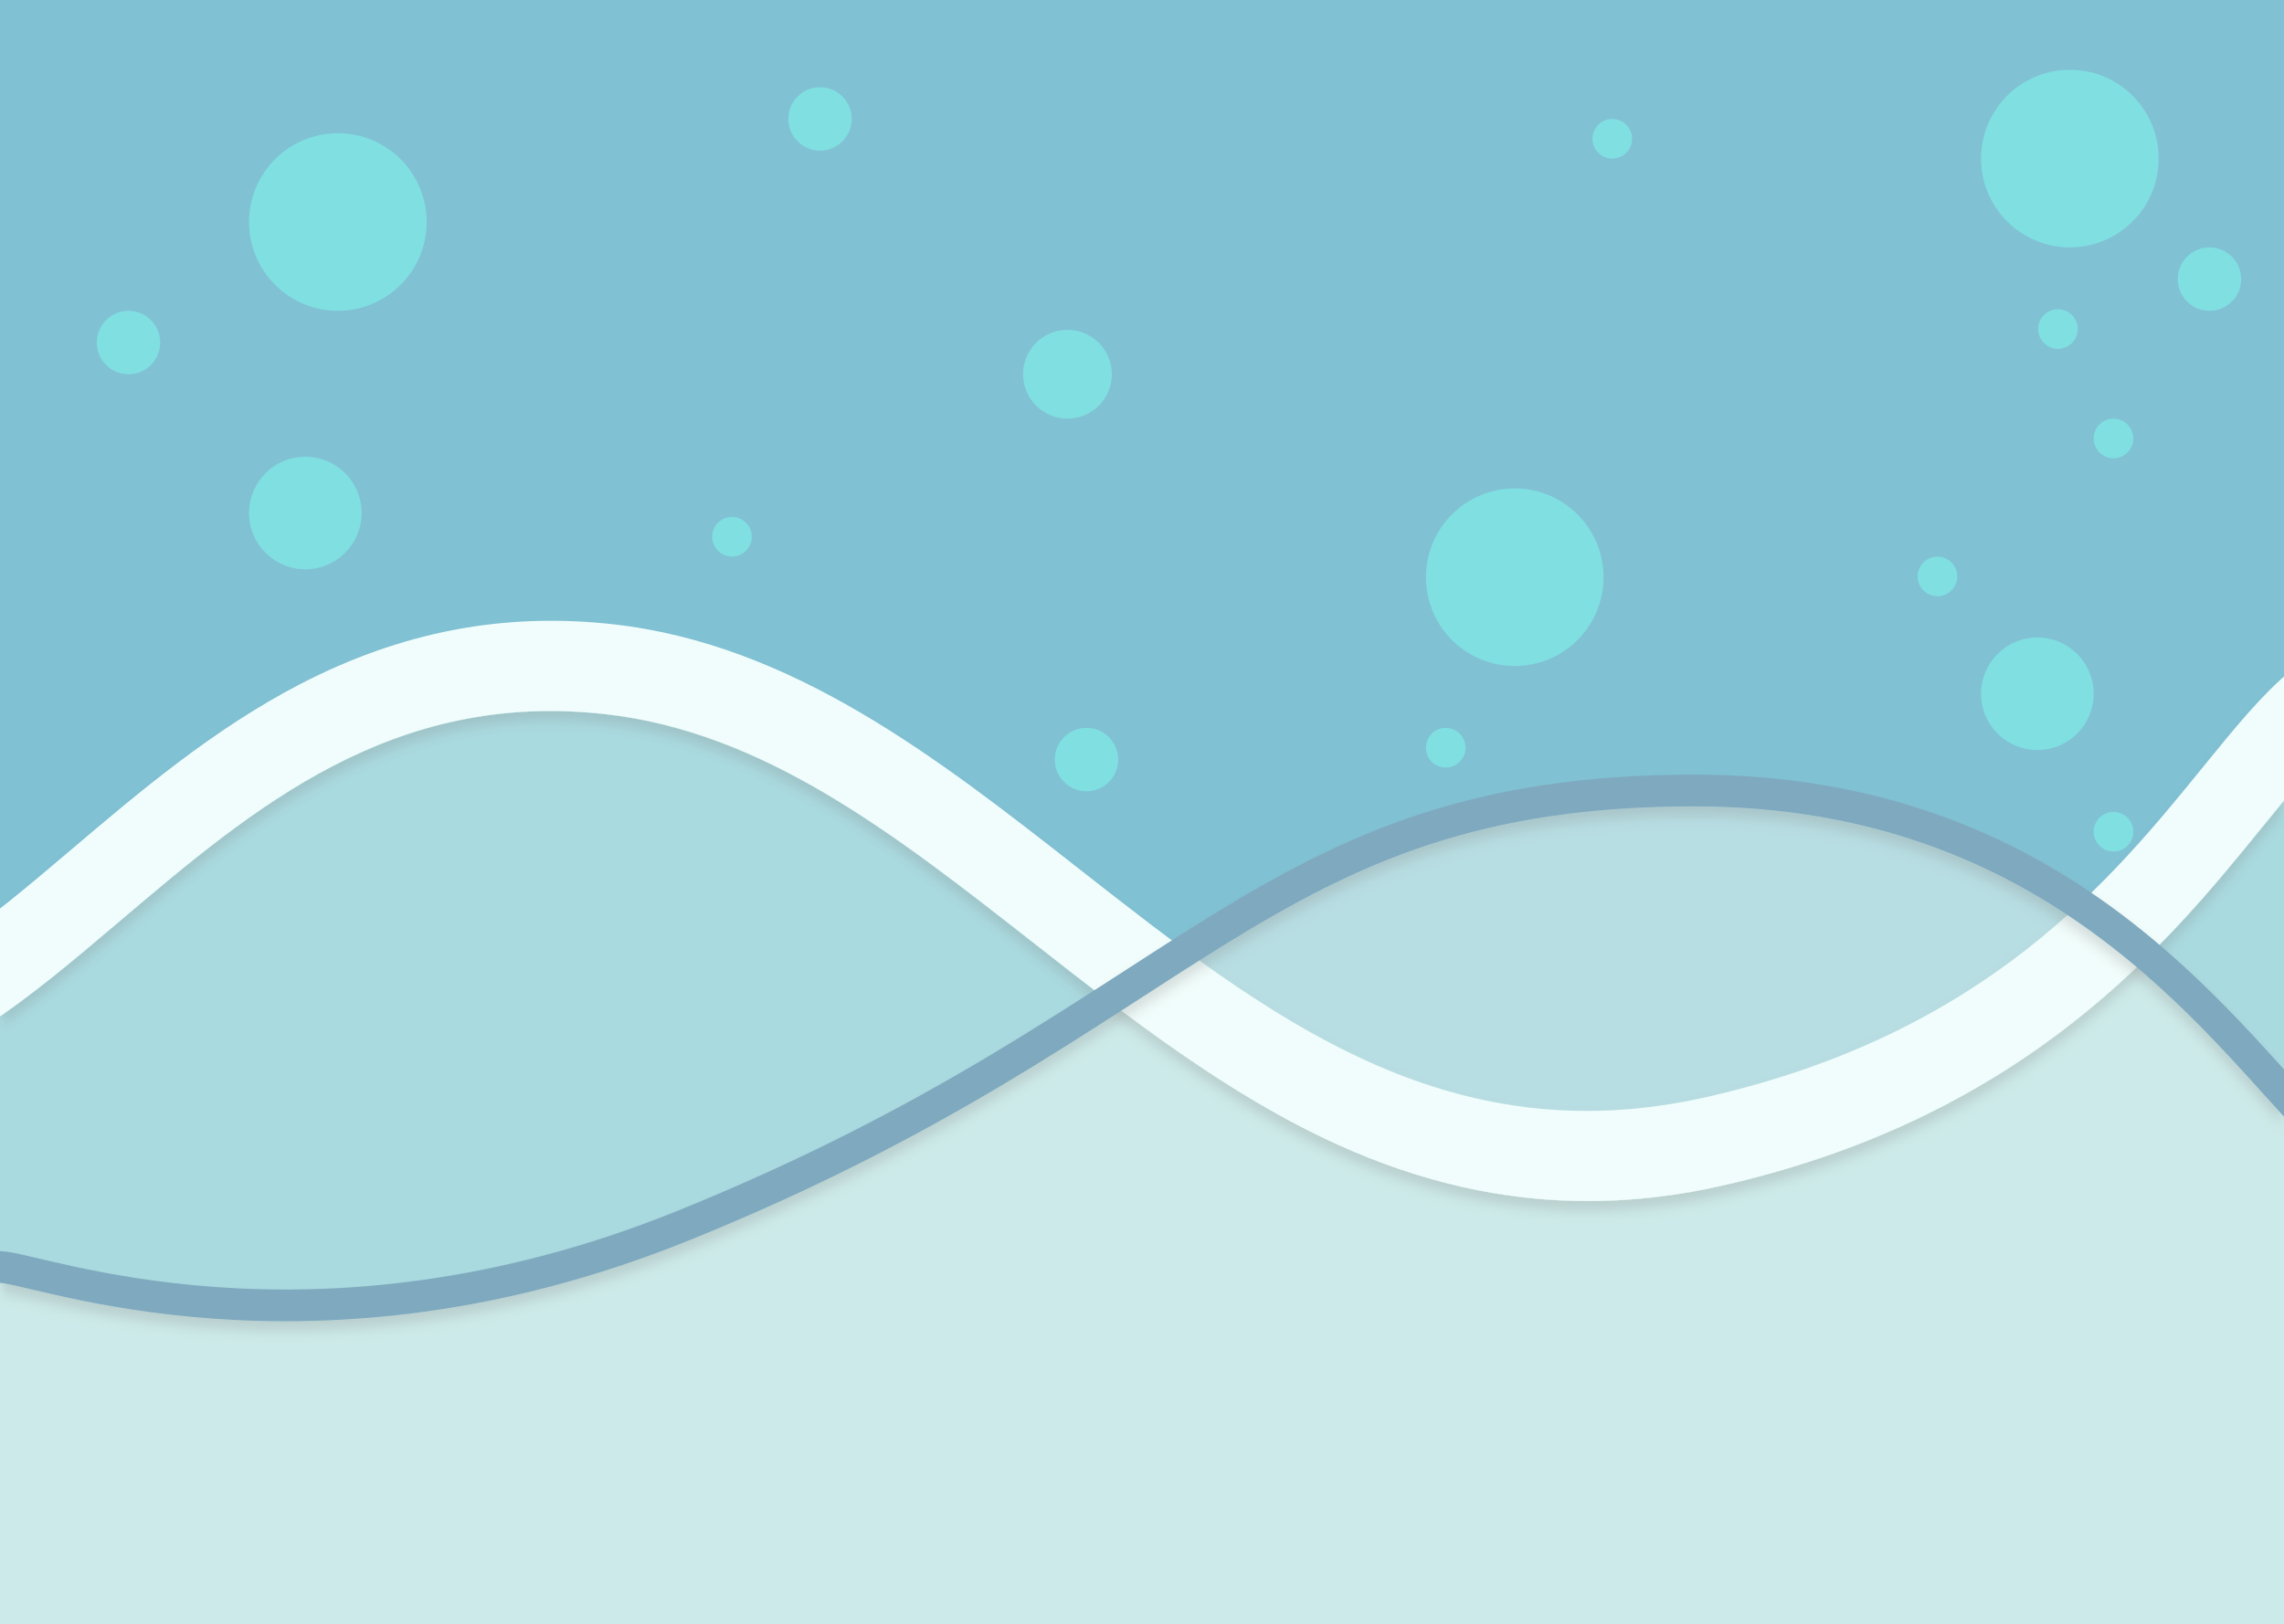
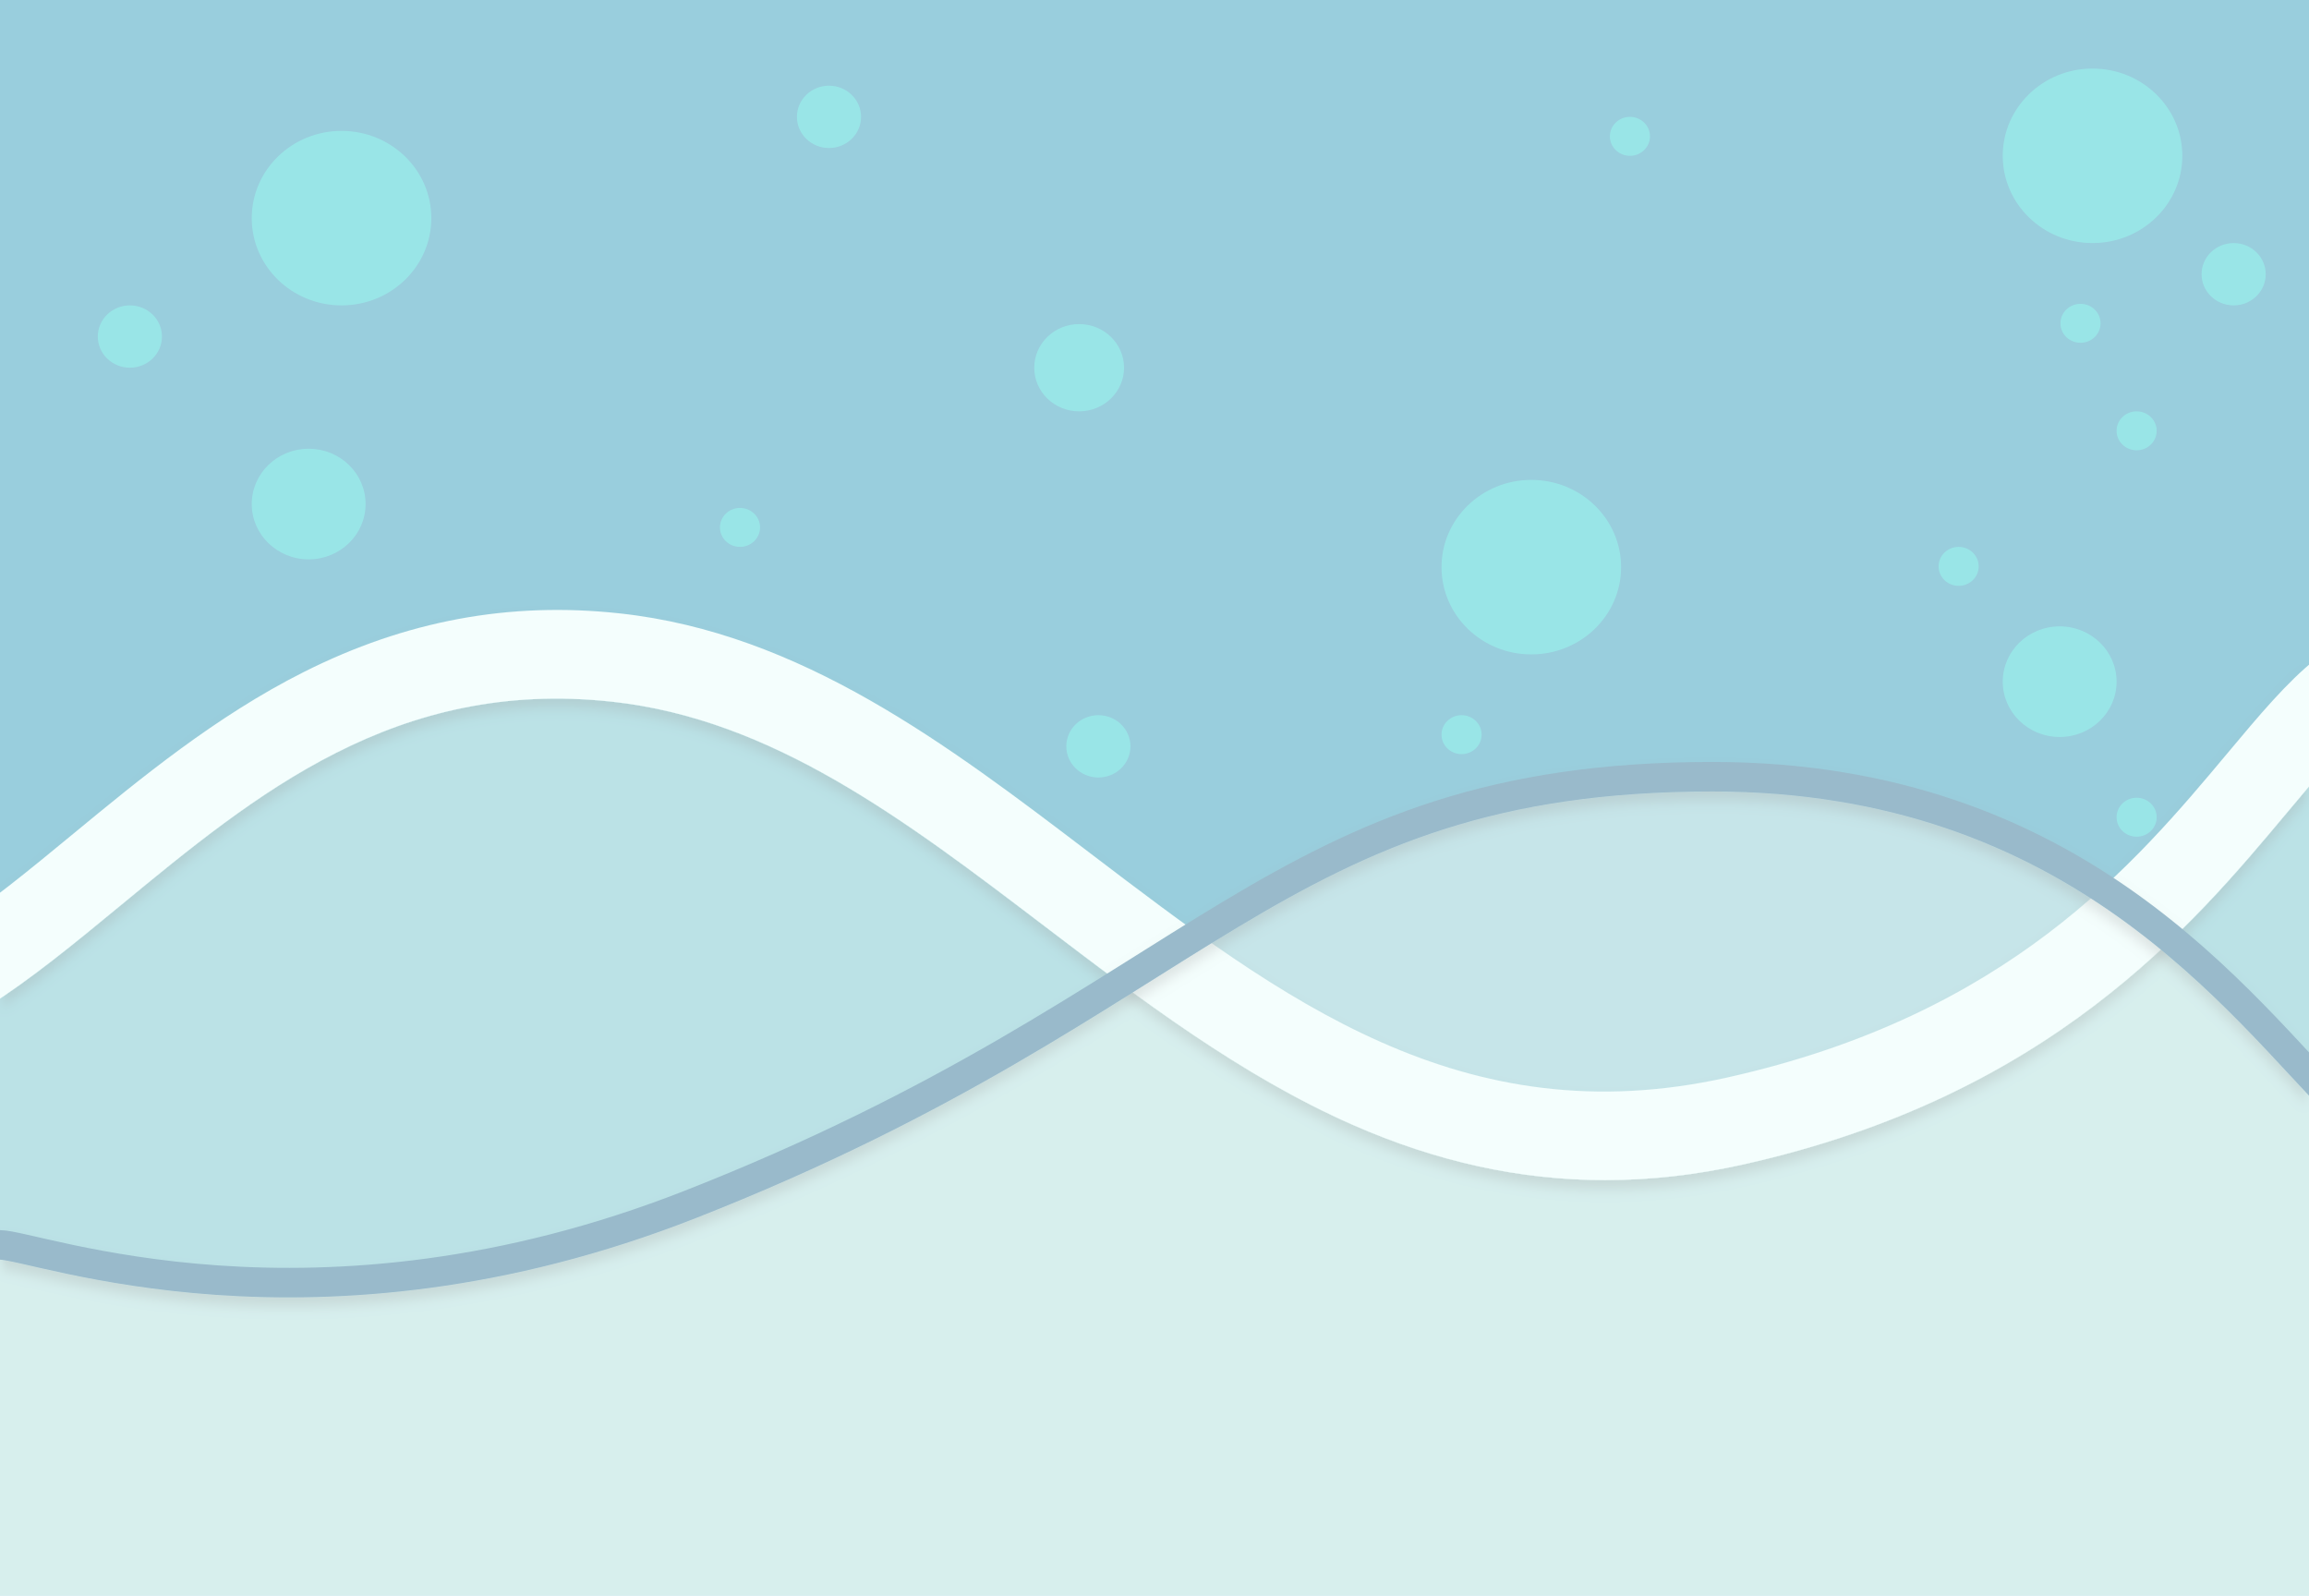
- <svg xmlns="http://www.w3.org/2000/svg" id="Layer_2" data-name="Layer 2" viewBox="0 0 1440 1024">
+ <svg xmlns="http://www.w3.org/2000/svg" id="Layer_2" data-name="Layer 2" viewBox="0 0 1563 1080">
  <defs>
    <style>
      .cls-1 {
        fill: #0184a9;
      }

      .cls-1, .cls-2, .cls-3, .cls-4, .cls-5, .cls-6 {
        stroke-width: 0px;
      }

      .cls-2 {
        fill: rgba(224, 247, 230, .5);
      }

      .cls-3 {
        fill: #01bfc4;
      }

-       .cls-7 {
-         opacity: .5;
-       }
- 
      .cls-4 {
        fill: rgba(169, 232, 219, .5);
      }

-       .cls-5, .cls-8 {
+       .cls-5, .cls-7 {
        fill: none;
      }

-       .cls-9 {
+       .cls-8 {
        filter: url(#drop-shadow-1);
      }

-       .cls-8 {
+       .cls-7 {
        stroke: #02537d;
        stroke-linecap: round;
        stroke-width: 20px;
      }

      .cls-6 {
        fill: #e3fcf9;
+       }
+ 
+       .cls-9 {
+         opacity: .4;
      }

      .cls-10 {
        filter: url(#drop-shadow-2);
      }

      .cls-11 {
        clip-path: url(#clippath);
      }
    </style>
    <clipPath id="clippath">
-       <rect class="cls-5" width="1440" height="1024" />
+       <rect class="cls-5" width="1563" height="1080" />
    </clipPath>
    <filter id="drop-shadow-1" filterUnits="userSpaceOnUse">
      <feOffset dx="0" dy="6" />
      <feGaussianBlur result="blur" stdDeviation="4" />
      <feFlood flood-color="#000" flood-opacity=".25" />
      <feComposite in2="blur" operator="in" />
      <feComposite in="SourceGraphic" />
    </filter>
    <filter id="drop-shadow-2" filterUnits="userSpaceOnUse">
      <feOffset dx="0" dy="6" />
      <feGaussianBlur result="blur-2" stdDeviation="4" />
      <feFlood flood-color="#000" flood-opacity=".25" />
      <feComposite in2="blur-2" operator="in" />
      <feComposite in="SourceGraphic" />
    </filter>
  </defs>
  <g id="Layer_1-2" data-name="Layer 1">
-     <g class="cls-7">
+     <g class="cls-9">
      <g class="cls-11">
        <g>
-           <rect class="cls-1" width="1440" height="1024" />
-           <path class="cls-4" d="m384,422C191.53,400.53,107,533.5,0,603.5v423.5h1440V461.5c-65,53.5-114,202-358,258-305,70-447-269.5-698-297.5Z" />
-           <path class="cls-2" d="m1066.15,499c227.6,0,298.65,133.33,373.85,190.5v335.5H0v-225.5c22.46,0,195.16,75.5,429.75-26,318.93-137.99,362.69-274.5,636.4-274.5Z" />
-           <g class="cls-9">
-             <path class="cls-6" d="m1001.14,757.41c-53.09,0-105.17-11.79-157.52-35.5-69.83-31.63-131.94-80.29-192.01-127.35-87.33-68.42-169.81-133.04-270.04-144.22-134.52-15.01-221.64,58.9-305.9,130.38-28.82,24.45-56.05,47.55-84.21,65.97-11.97,7.83-27.25,3.13-34.13-10.5-6.88-13.63-2.75-31.03,9.22-38.87,25.58-16.73,51.65-38.85,79.24-62.26,41.63-35.31,88.81-75.34,143.58-103.7,63.79-33.03,128.26-45.36,197.07-37.69,113.07,12.61,204.8,84.48,293.51,153.97,119.35,93.51,232.1,181.83,397.11,143.95,175.66-40.31,254.53-137.33,312.12-208.17,19.89-24.46,37.06-45.59,55.17-60.49,11.19-9.21,26.82-6.35,34.91,6.4,8.09,12.74,5.57,30.54-5.62,39.75-14.08,11.59-29.7,30.79-47.77,53.03-58.71,72.22-147.44,181.36-338.93,225.31-29.01,6.66-57.55,10-85.8,10Z" />
+           <rect class="cls-1" width="1563" height="1080" />
+           <path class="cls-4" d="m416.8,445.08C207.89,422.43,116.14,562.68,0,636.5v446.66h1563V486.74c-70.55,56.43-123.74,213.05-388.58,272.11-331.05,73.83-485.18-284.24-757.62-313.77Z" />
+           <path class="cls-2" d="m1157.22,526.29c247.04,0,324.16,140.62,405.78,200.92v353.85H0v-237.83c24.38,0,211.83,79.63,466.46-27.42,346.17-145.54,393.67-289.51,690.75-289.51Z" />
+           <g class="cls-8">
+             <path class="cls-6" d="m1086.65,798.83c-57.63,0-114.15-12.43-170.98-37.45-75.79-33.36-143.21-84.68-208.41-134.32-94.79-72.16-184.32-140.31-293.11-152.1-146.01-15.83-240.58,62.13-332.03,137.51-31.29,25.79-60.84,50.15-91.4,69.58-13,8.26-29.58,3.3-37.05-11.08-7.46-14.38-2.98-32.73,10.01-40.99,27.76-17.65,56.06-40.97,86.01-65.66,45.18-37.24,96.39-79.46,155.84-109.37,69.24-34.84,139.21-47.84,213.9-39.75,122.73,13.3,222.29,89.1,318.58,162.39,129.55,98.62,251.92,191.77,431.03,151.82,190.66-42.52,276.27-144.84,338.78-219.56,21.59-25.8,40.23-48.08,59.88-63.8,12.14-9.71,29.11-6.69,37.89,6.75,8.78,13.44,6.05,32.21-6.1,41.92-15.29,12.23-32.23,32.48-51.85,55.93-63.73,76.17-160.04,191.28-367.89,237.63-31.49,7.02-62.47,10.54-93.13,10.55Z" />
          </g>
          <g class="cls-10">
-             <path class="cls-8" d="m1461,712c-64-66-165-213.5-393-213.5-274.18,0-314.86,144.07-637.5,274.5-235,95-408,26-430.5,26" />
+             <path class="cls-7" d="m1585.79,750.94c-69.47-69.61-179.09-225.18-426.57-225.18-297.6,0-341.75,151.95-691.95,289.51-255.07,100.2-442.85,27.42-467.27,27.42" />
          </g>
-           <circle class="cls-3" cx="213" cy="140" r="56" />
-           <circle class="cls-3" cx="1305" cy="100" r="56" />
-           <circle class="cls-3" cx="955" cy="364" r="56" />
-           <circle class="cls-3" cx="673" cy="236" r="28" />
-           <circle class="cls-3" cx="81" cy="216" r="20" />
-           <circle class="cls-3" cx="517" cy="75" r="20" />
-           <circle class="cls-3" cx="685" cy="479" r="20" />
-           <circle class="cls-3" cx="1393" cy="176" r="20" />
-           <circle class="cls-3" cx="1332.5" cy="276.5" r="12.5" />
-           <circle class="cls-3" cx="1297.5" cy="207.5" r="12.5" />
-           <circle class="cls-3" cx="1221.5" cy="363.5" r="12.5" />
-           <circle class="cls-3" cx="1332.5" cy="524.5" r="12.5" />
-           <circle class="cls-3" cx="911.5" cy="471.5" r="12.5" />
-           <circle class="cls-3" cx="1016.5" cy="87.5" r="12.5" />
-           <circle class="cls-3" cx="461.5" cy="338.5" r="12.5" />
-           <circle class="cls-3" cx="192.5" cy="323.5" r="35.5" />
-           <circle class="cls-3" cx="1284.5" cy="437.5" r="35.5" />
+           <ellipse class="cls-3" cx="231.19" cy="147.66" rx="60.78" ry="59.06" />
+           <ellipse class="cls-3" cx="1416.47" cy="105.47" rx="60.78" ry="59.06" />
+           <ellipse class="cls-3" cx="1036.57" cy="383.91" rx="60.78" ry="59.06" />
+           <ellipse class="cls-3" cx="730.49" cy="248.91" rx="30.39" ry="29.53" />
+           <ellipse class="cls-3" cx="87.92" cy="227.81" rx="21.71" ry="21.09" />
+           <ellipse class="cls-3" cx="561.16" cy="79.1" rx="21.71" ry="21.09" />
+           <ellipse class="cls-3" cx="743.51" cy="505.2" rx="21.71" ry="21.09" />
+           <ellipse class="cls-3" cx="1511.99" cy="185.63" rx="21.71" ry="21.09" />
+           <ellipse class="cls-3" cx="1446.32" cy="291.62" rx="13.57" ry="13.18" />
+           <ellipse class="cls-3" cx="1408.33" cy="218.85" rx="13.57" ry="13.18" />
+           <ellipse class="cls-3" cx="1325.84" cy="383.38" rx="13.57" ry="13.18" />
+           <ellipse class="cls-3" cx="1446.32" cy="553.18" rx="13.57" ry="13.18" />
+           <ellipse class="cls-3" cx="989.36" cy="497.29" rx="13.57" ry="13.18" />
+           <ellipse class="cls-3" cx="1103.33" cy="92.29" rx="13.57" ry="13.18" />
+           <ellipse class="cls-3" cx="500.92" cy="357.01" rx="13.57" ry="13.18" />
+           <ellipse class="cls-3" cx="208.94" cy="341.19" rx="38.53" ry="37.44" />
+           <ellipse class="cls-3" cx="1394.22" cy="461.43" rx="38.53" ry="37.44" />
        </g>
      </g>
    </g>
  </g>
</svg>
